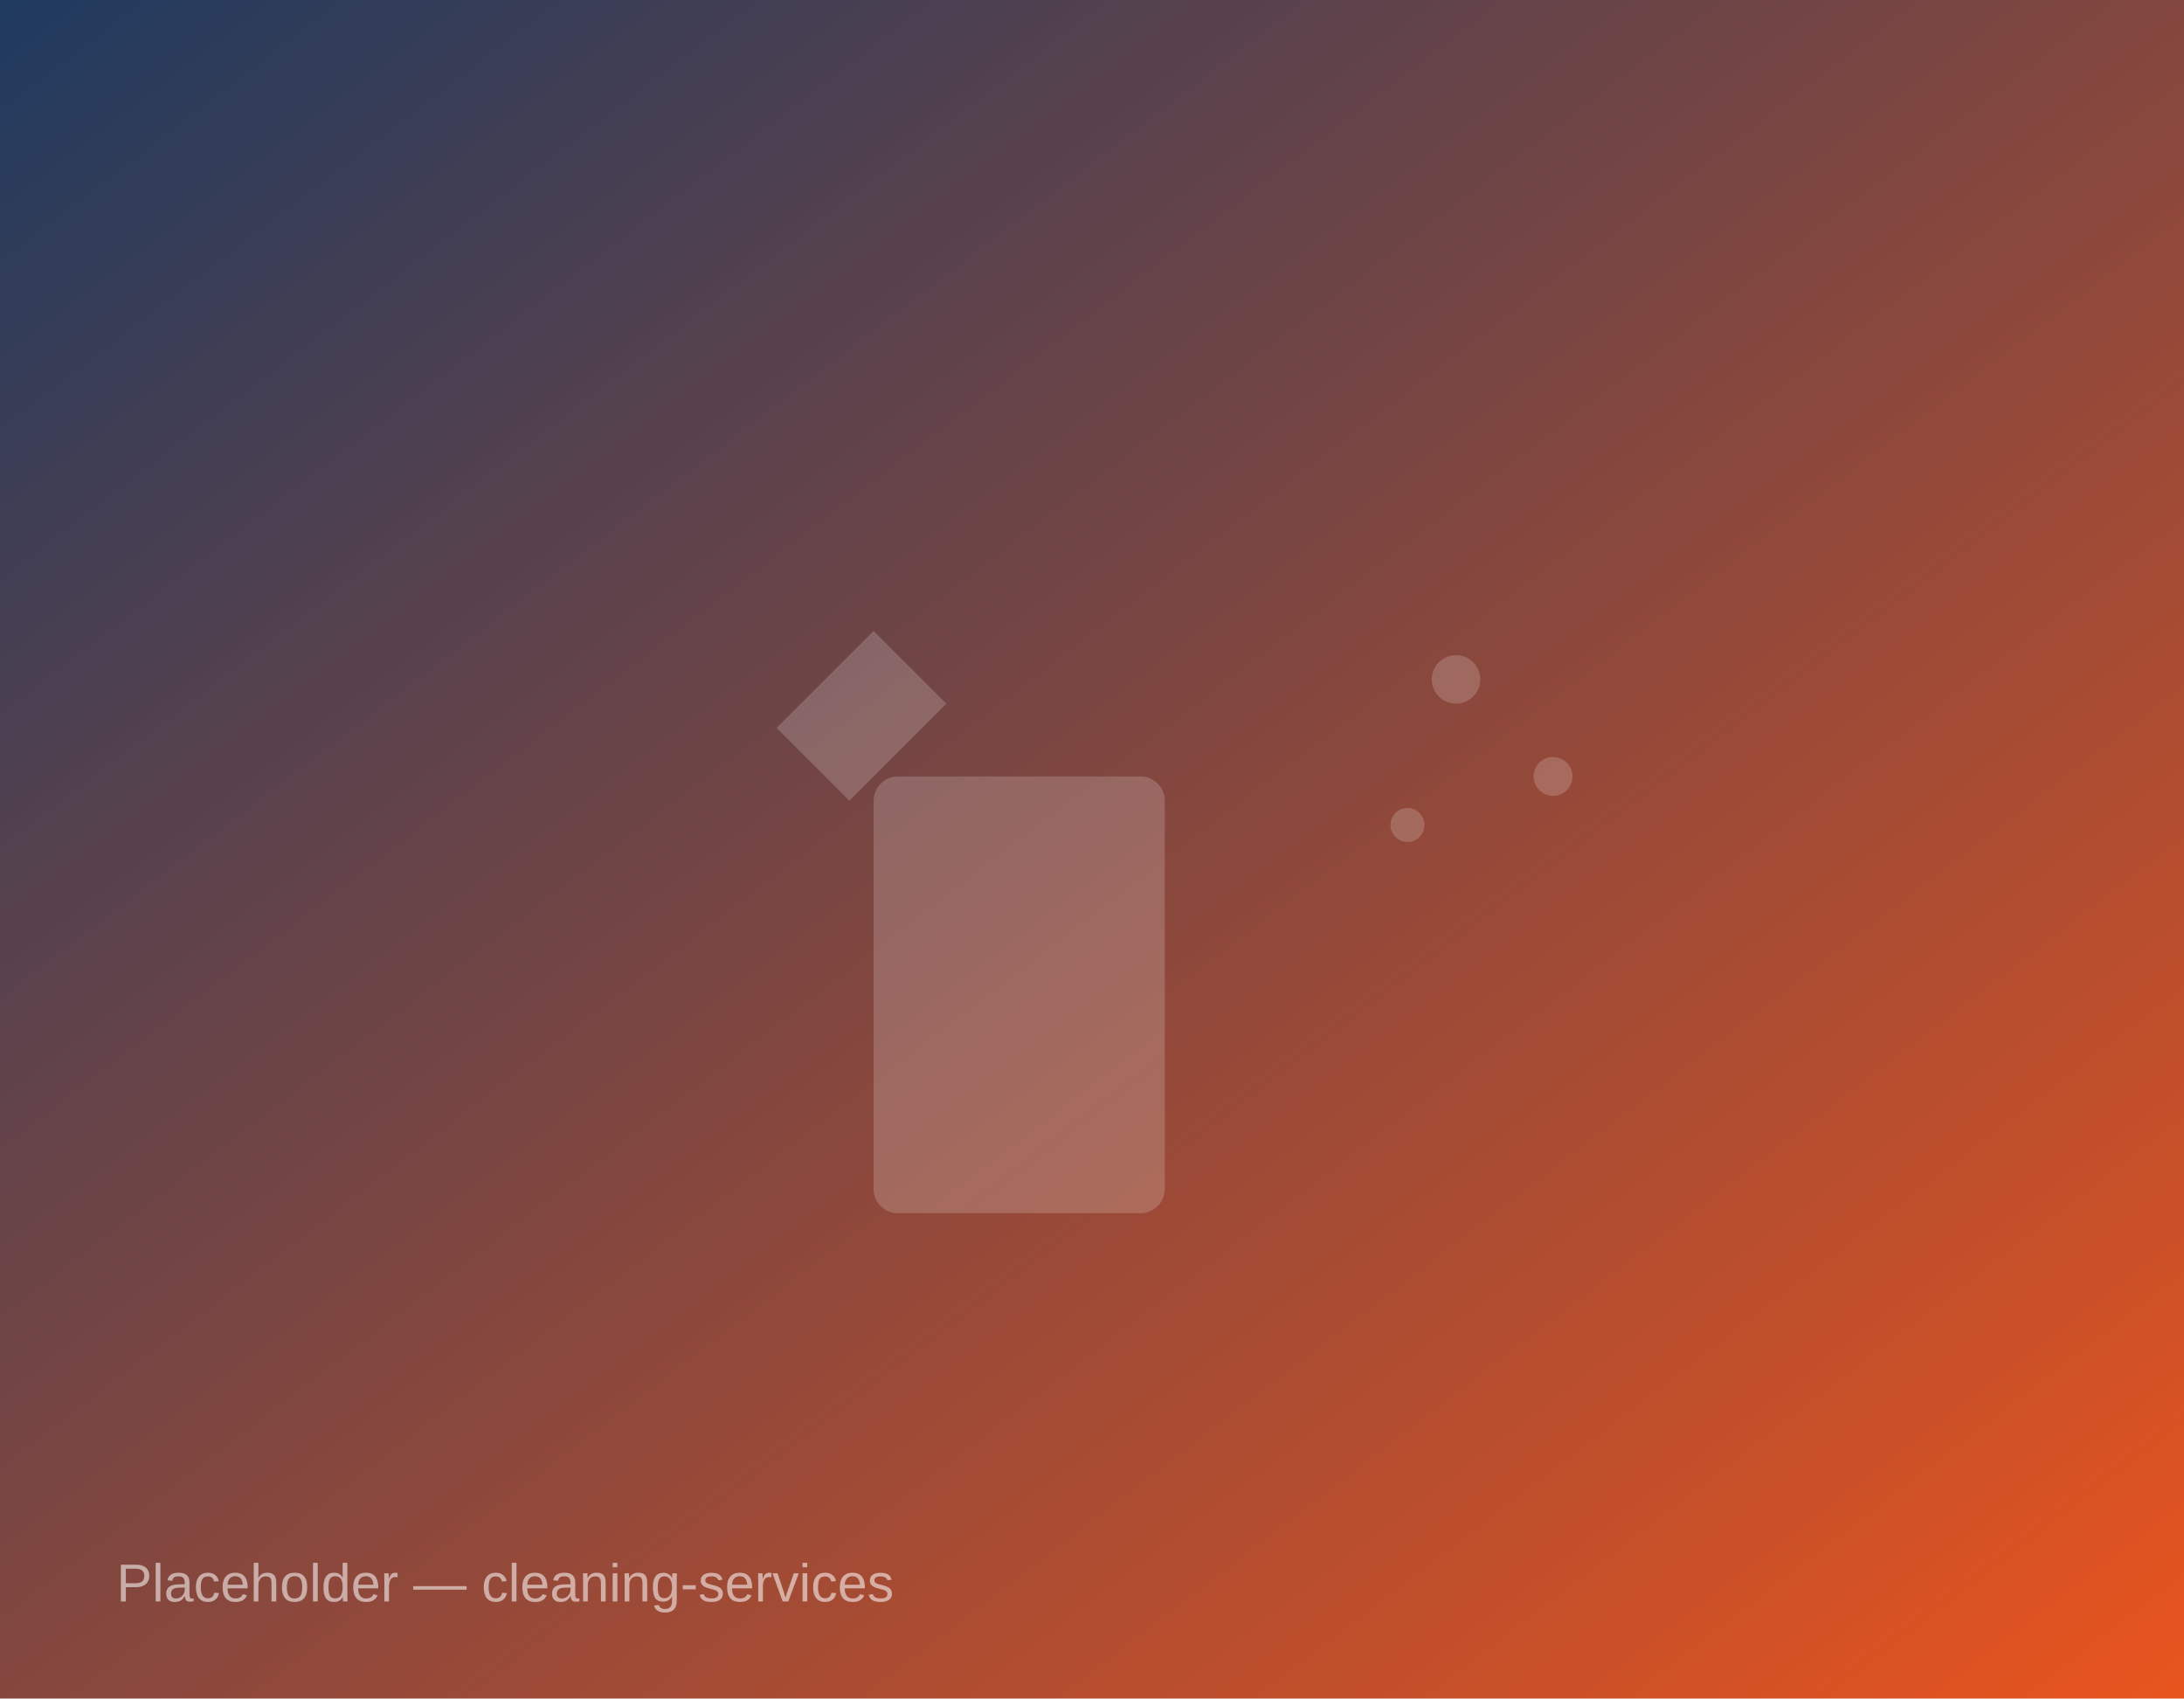
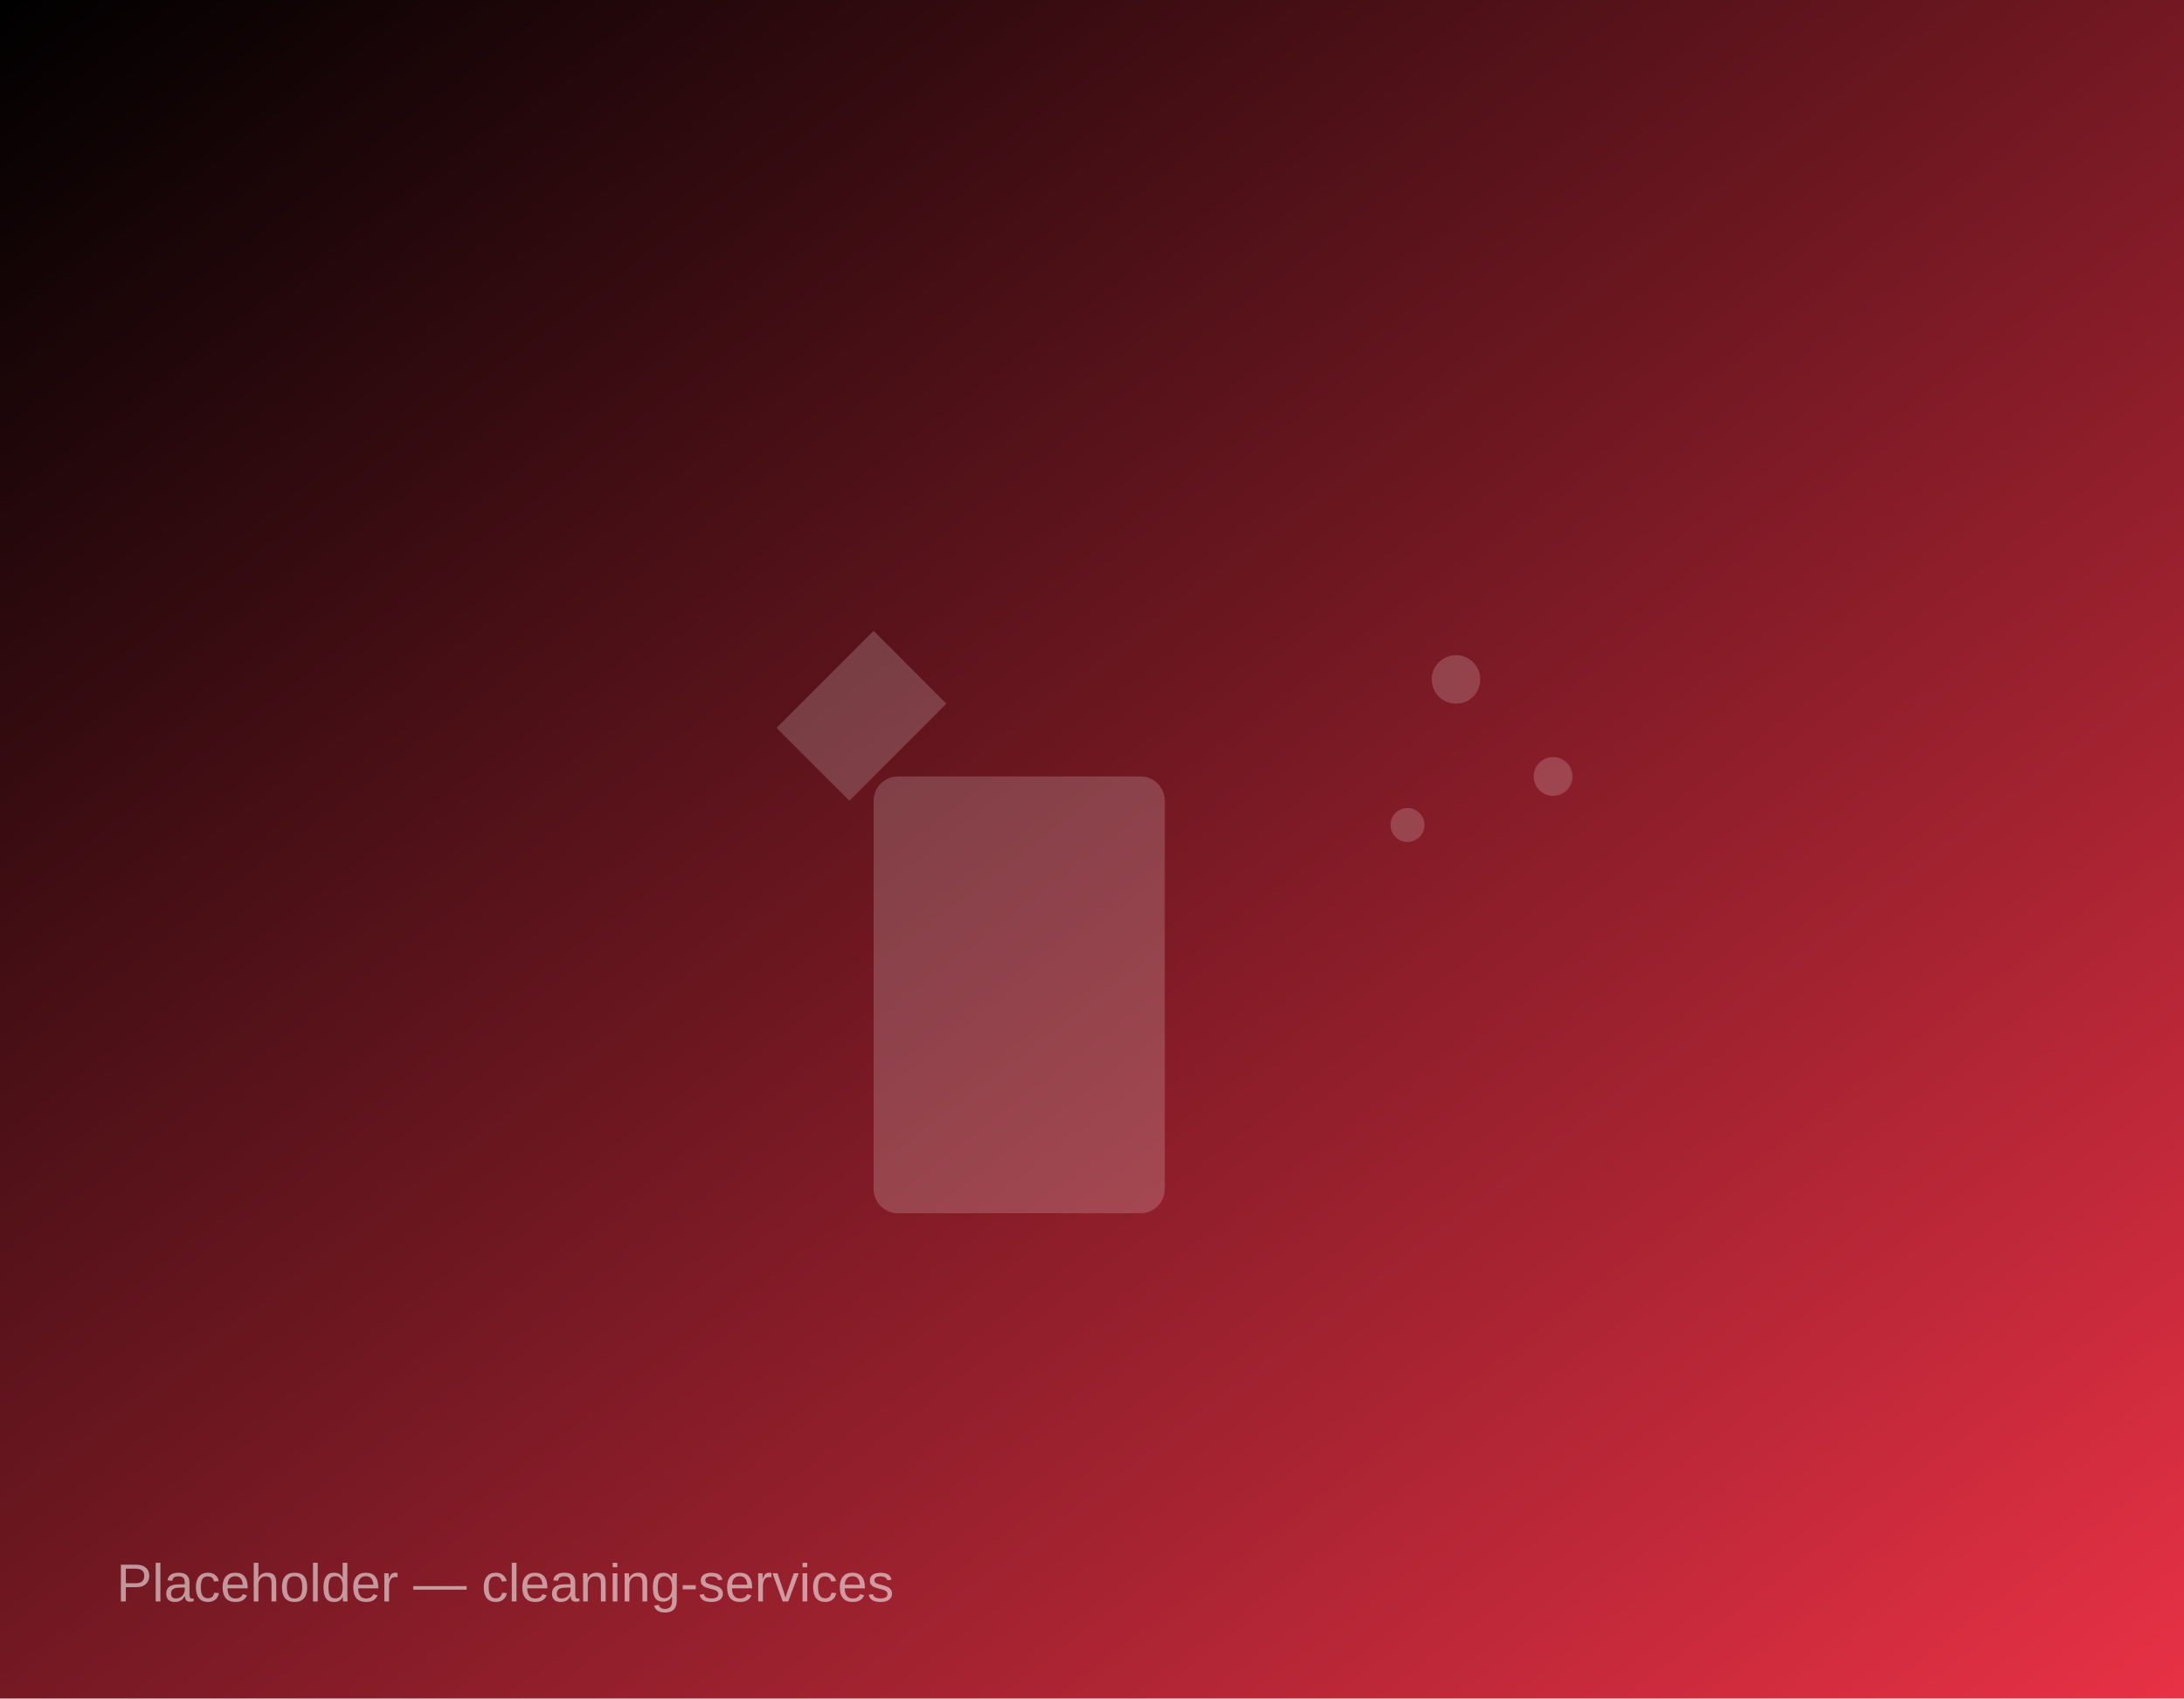
<svg xmlns="http://www.w3.org/2000/svg" width="900" height="700" viewBox="0 0 900 700" role="img" aria-label="cleaning-services">
  <defs>
    <linearGradient id="g" x1="0" y1="0" x2="1" y2="1">
-       <stop offset="0" stop-color="#1f3a5f" />
-       <stop offset="1" stop-color="#e8541e" />
+       <stop offset="0" stop-color="#000000" />
+       <stop offset="1" stop-color="#e83145" />
    </linearGradient>
  </defs>
  <rect width="900" height="700" fill="url(#g)" />
  <g opacity="0.18" fill="#fff">
    <path d="M320 300l40 -40 30 30-40 40z" />
    <rect x="360" y="320" width="120" height="180" rx="10" />
    <circle cx="600" cy="280" r="10" />
    <circle cx="640" cy="320" r="8" />
    <circle cx="580" cy="340" r="7" />
  </g>
  <text x="48" y="660" font-family="Arial" font-size="22" fill="#fff" opacity="0.55">Placeholder — cleaning-services</text>
</svg>
